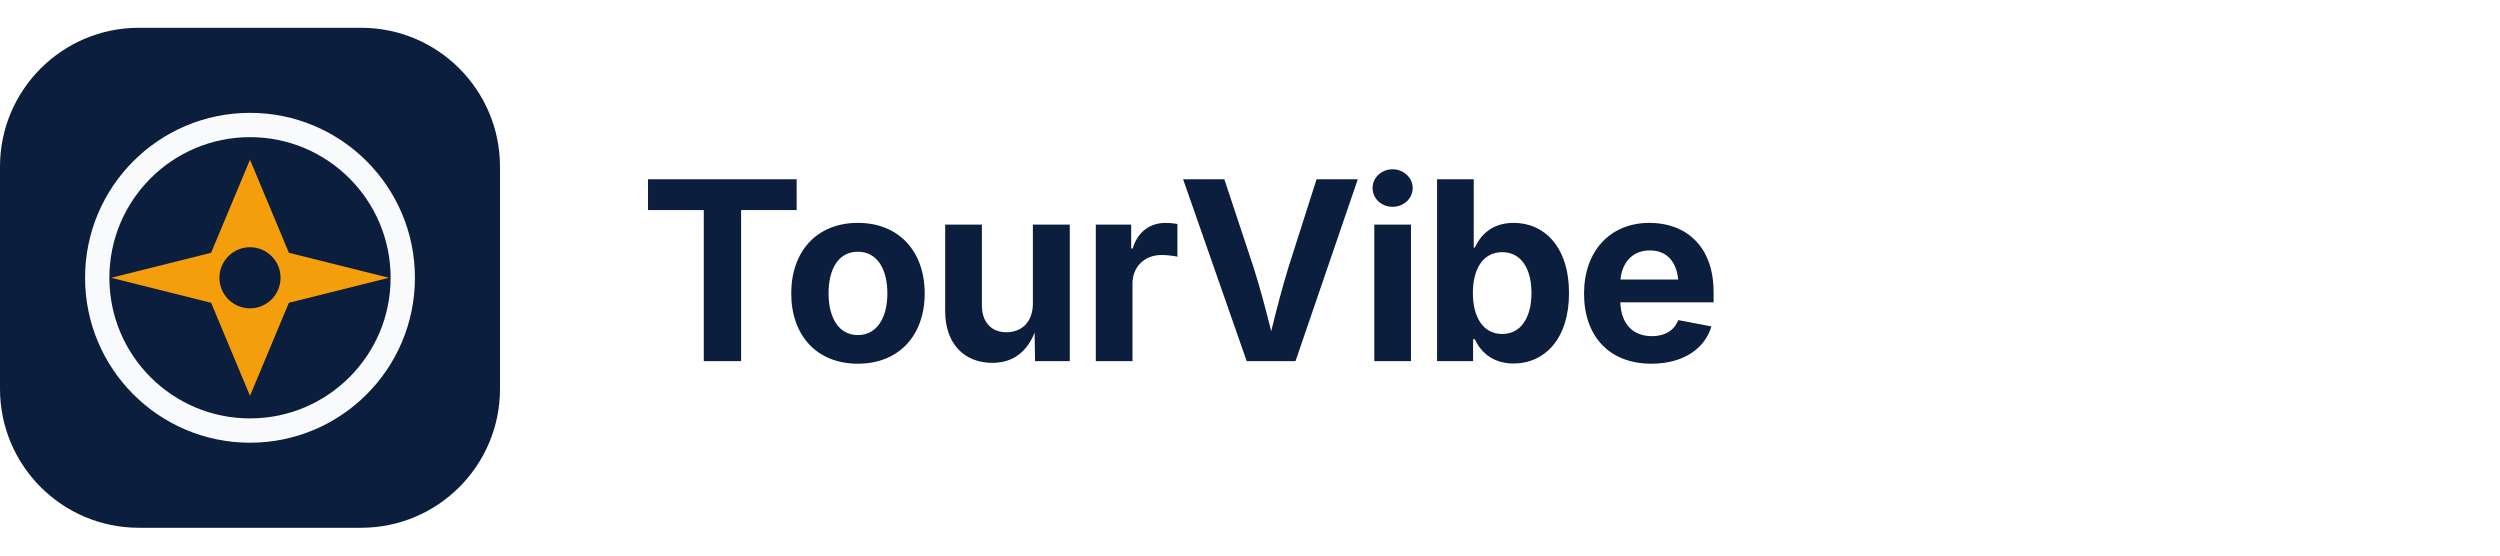
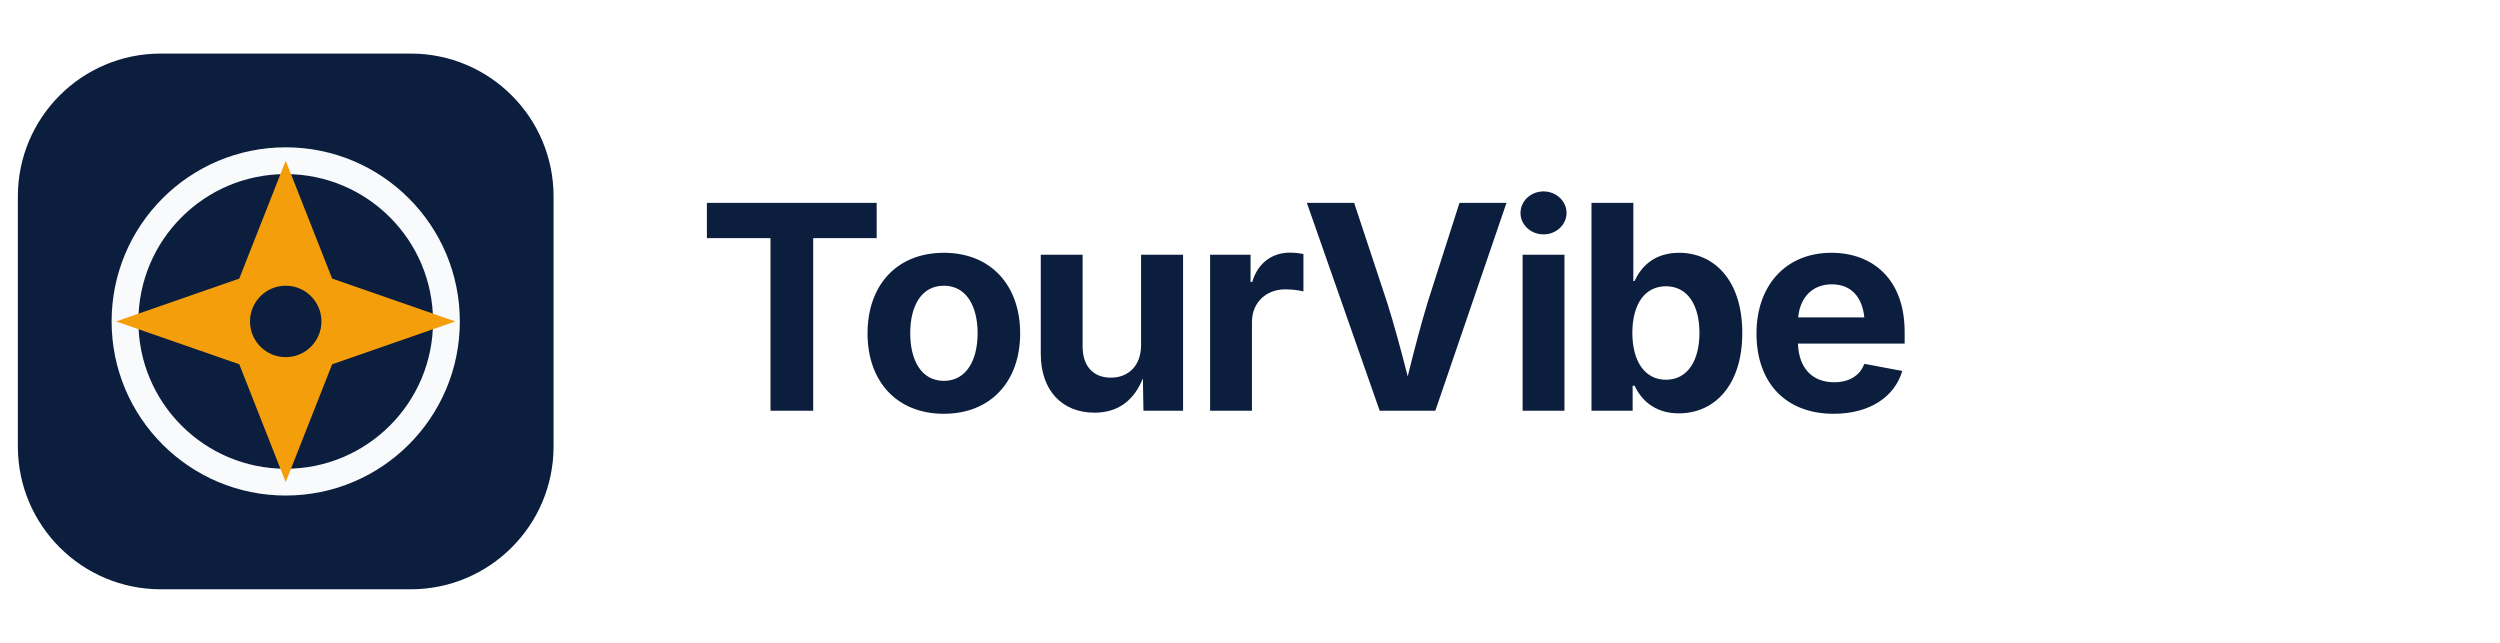
- <svg xmlns="http://www.w3.org/2000/svg" viewBox="0 0 180 40" fill="none" role="img" aria-labelledby="tourvibeLogoTitle">
-   <rect x="0" y="2" width="36" height="36" rx="10" fill="#0B1E3D" />
-   <circle cx="18" cy="20" r="11" stroke="#F8FAFC" stroke-width="1.75" />
-   <path d="M18 11.5 L20.8 18.2 L28 20 L20.8 21.8 L18 28.5 L15.2 21.8 L8 20 L15.2 18.2 Z" fill="#F59E0B" />
-   <circle cx="18" cy="20" r="2.2" fill="#0B1E3D" />
-   <text x="46" y="26" font-family="ui-sans-serif, system-ui, -apple-system, Segoe UI, sans-serif" font-size="18" font-weight="700" letter-spacing="-0.02em" fill="#0B1E3D">TourVibe</text>
+ <svg xmlns="http://www.w3.org/2000/svg" viewBox="0 0 280 72" fill="none" role="img" aria-labelledby="tourvibeLogoTitle">
+   <rect x="2" y="6" width="60" height="60" rx="16" fill="#0B1E3D" />
+   <circle cx="32" cy="36" r="18" stroke="#F8FAFC" stroke-width="3" />
+   <path d="M32 18 L37.2 31.2 L51 36 L37.2 40.8 L32 54 L26.8 40.8 L13 36 L26.8 31.2 Z" fill="#F59E0B" />
+   <circle cx="32" cy="36" r="4" fill="#0B1E3D" />
+   <text x="78" y="46" font-family="ui-sans-serif, system-ui, -apple-system, Segoe UI, sans-serif" font-size="32" font-weight="700" letter-spacing="-0.03em" fill="#0B1E3D">TourVibe</text>
</svg>
